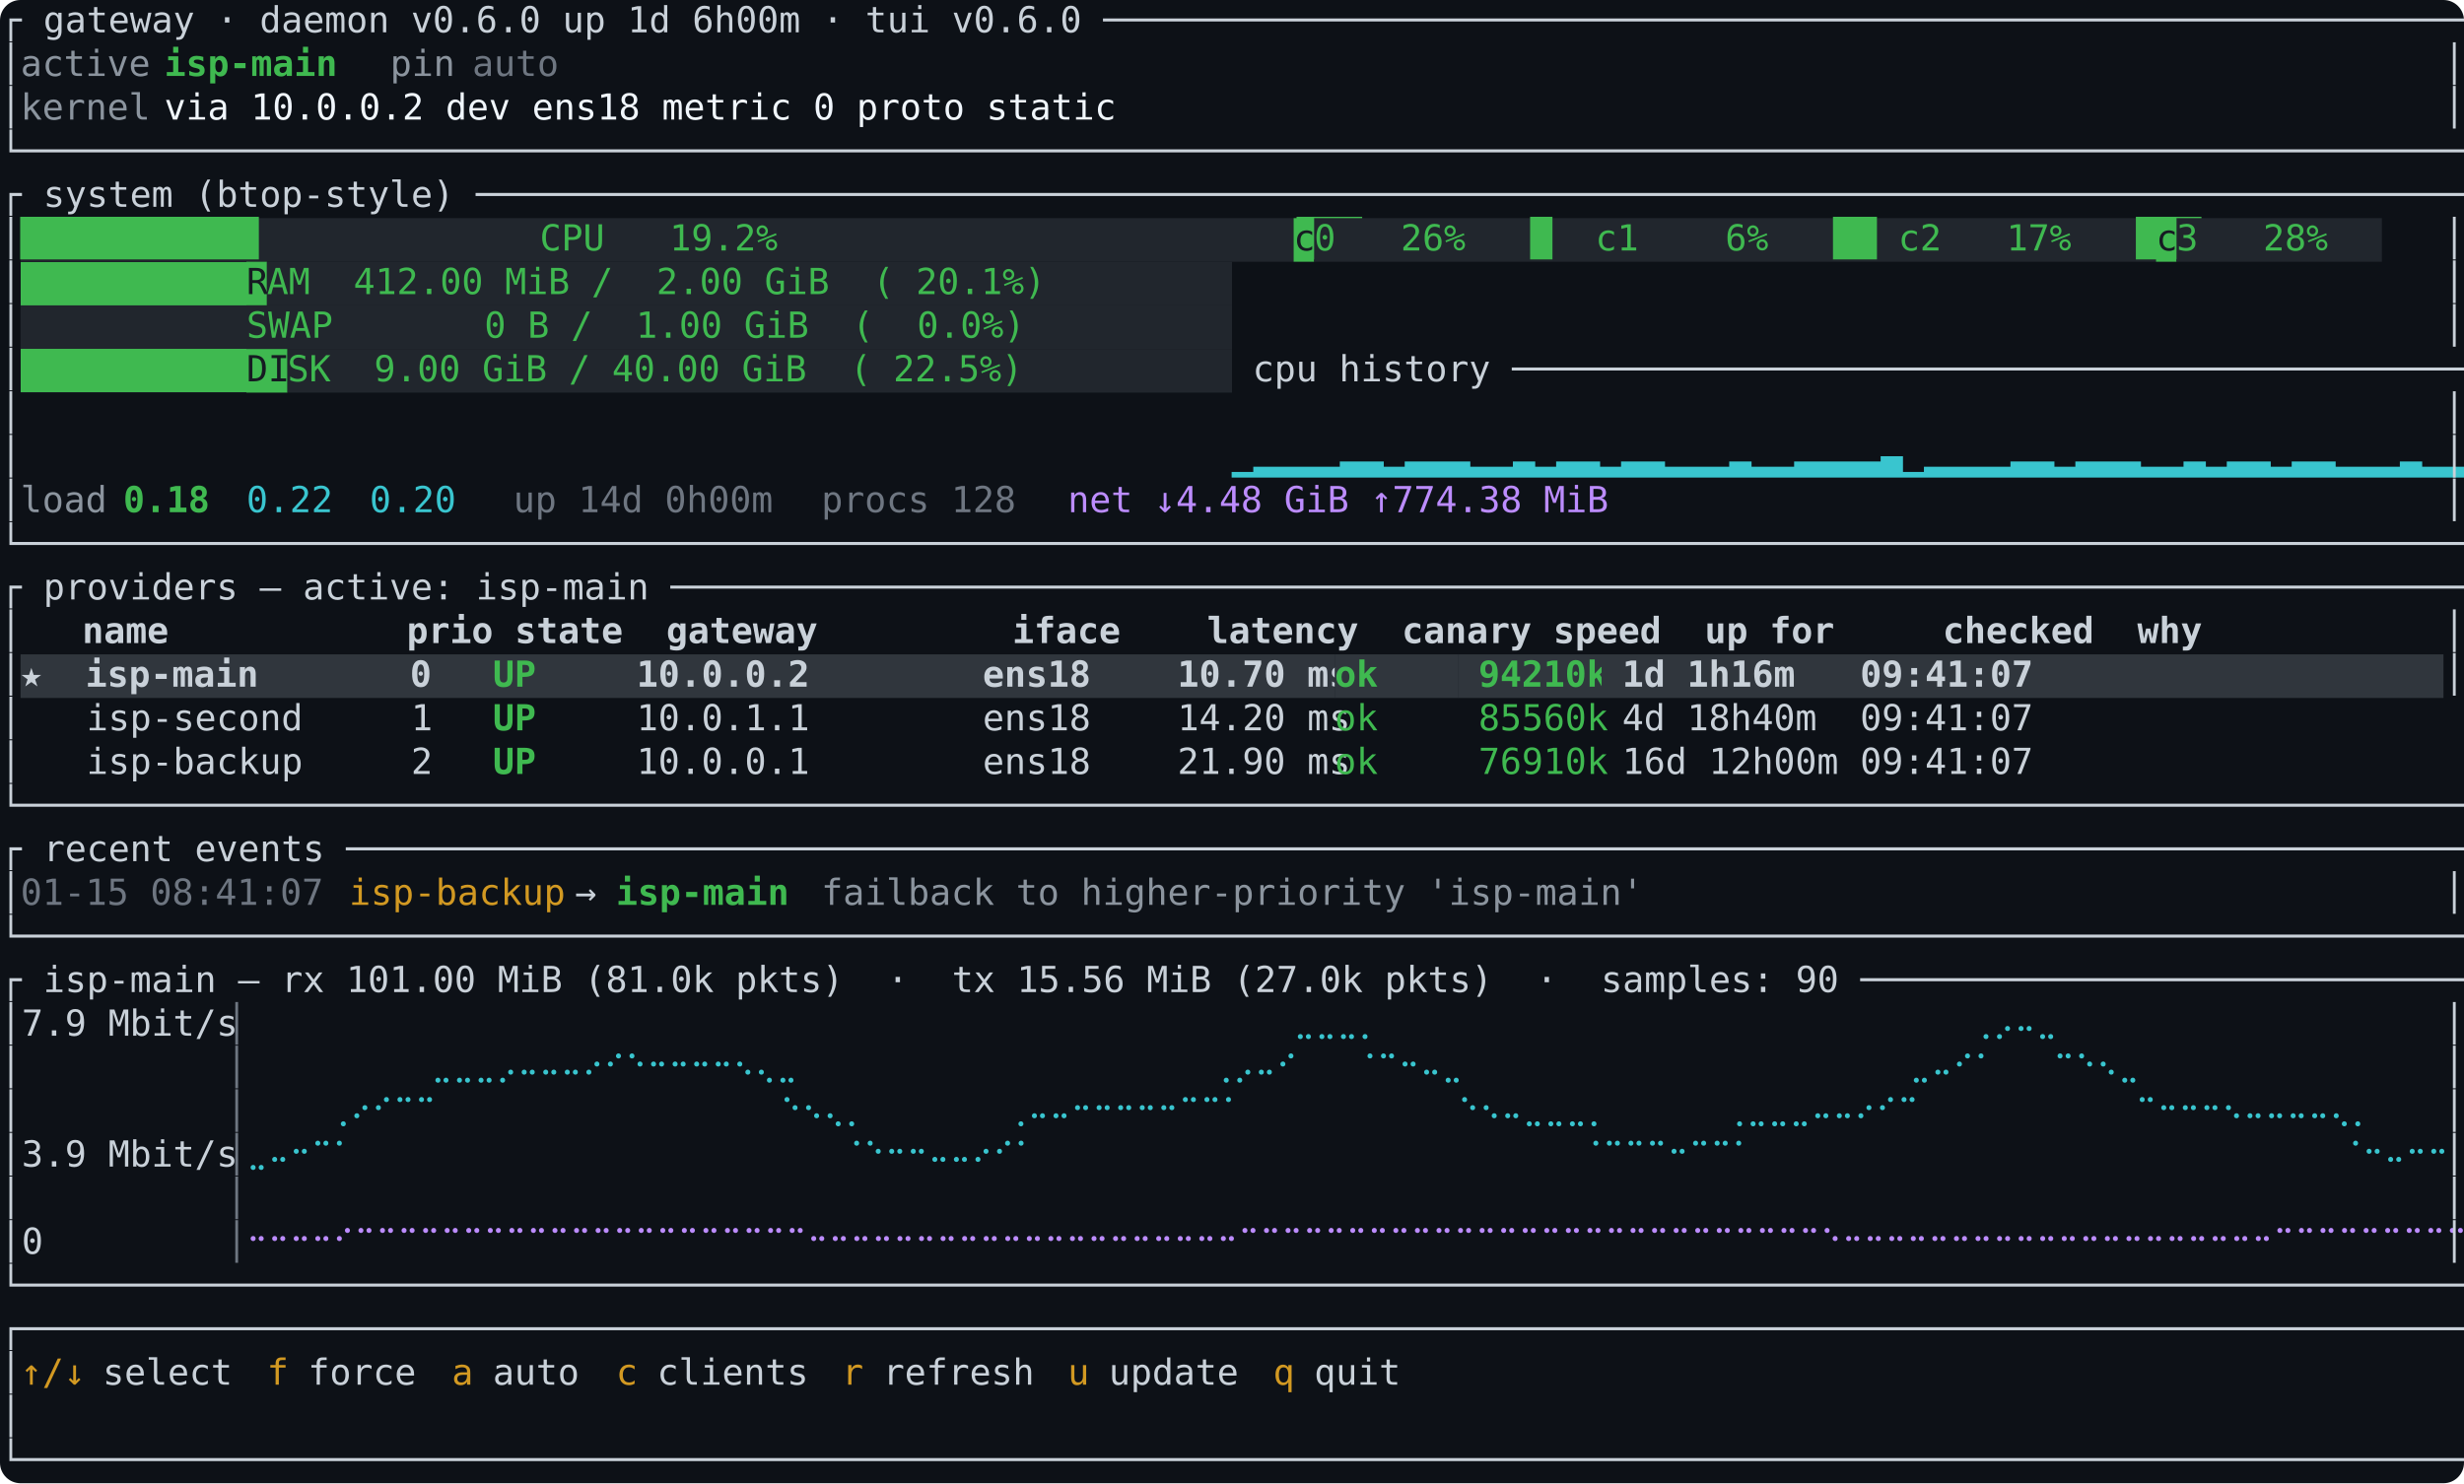
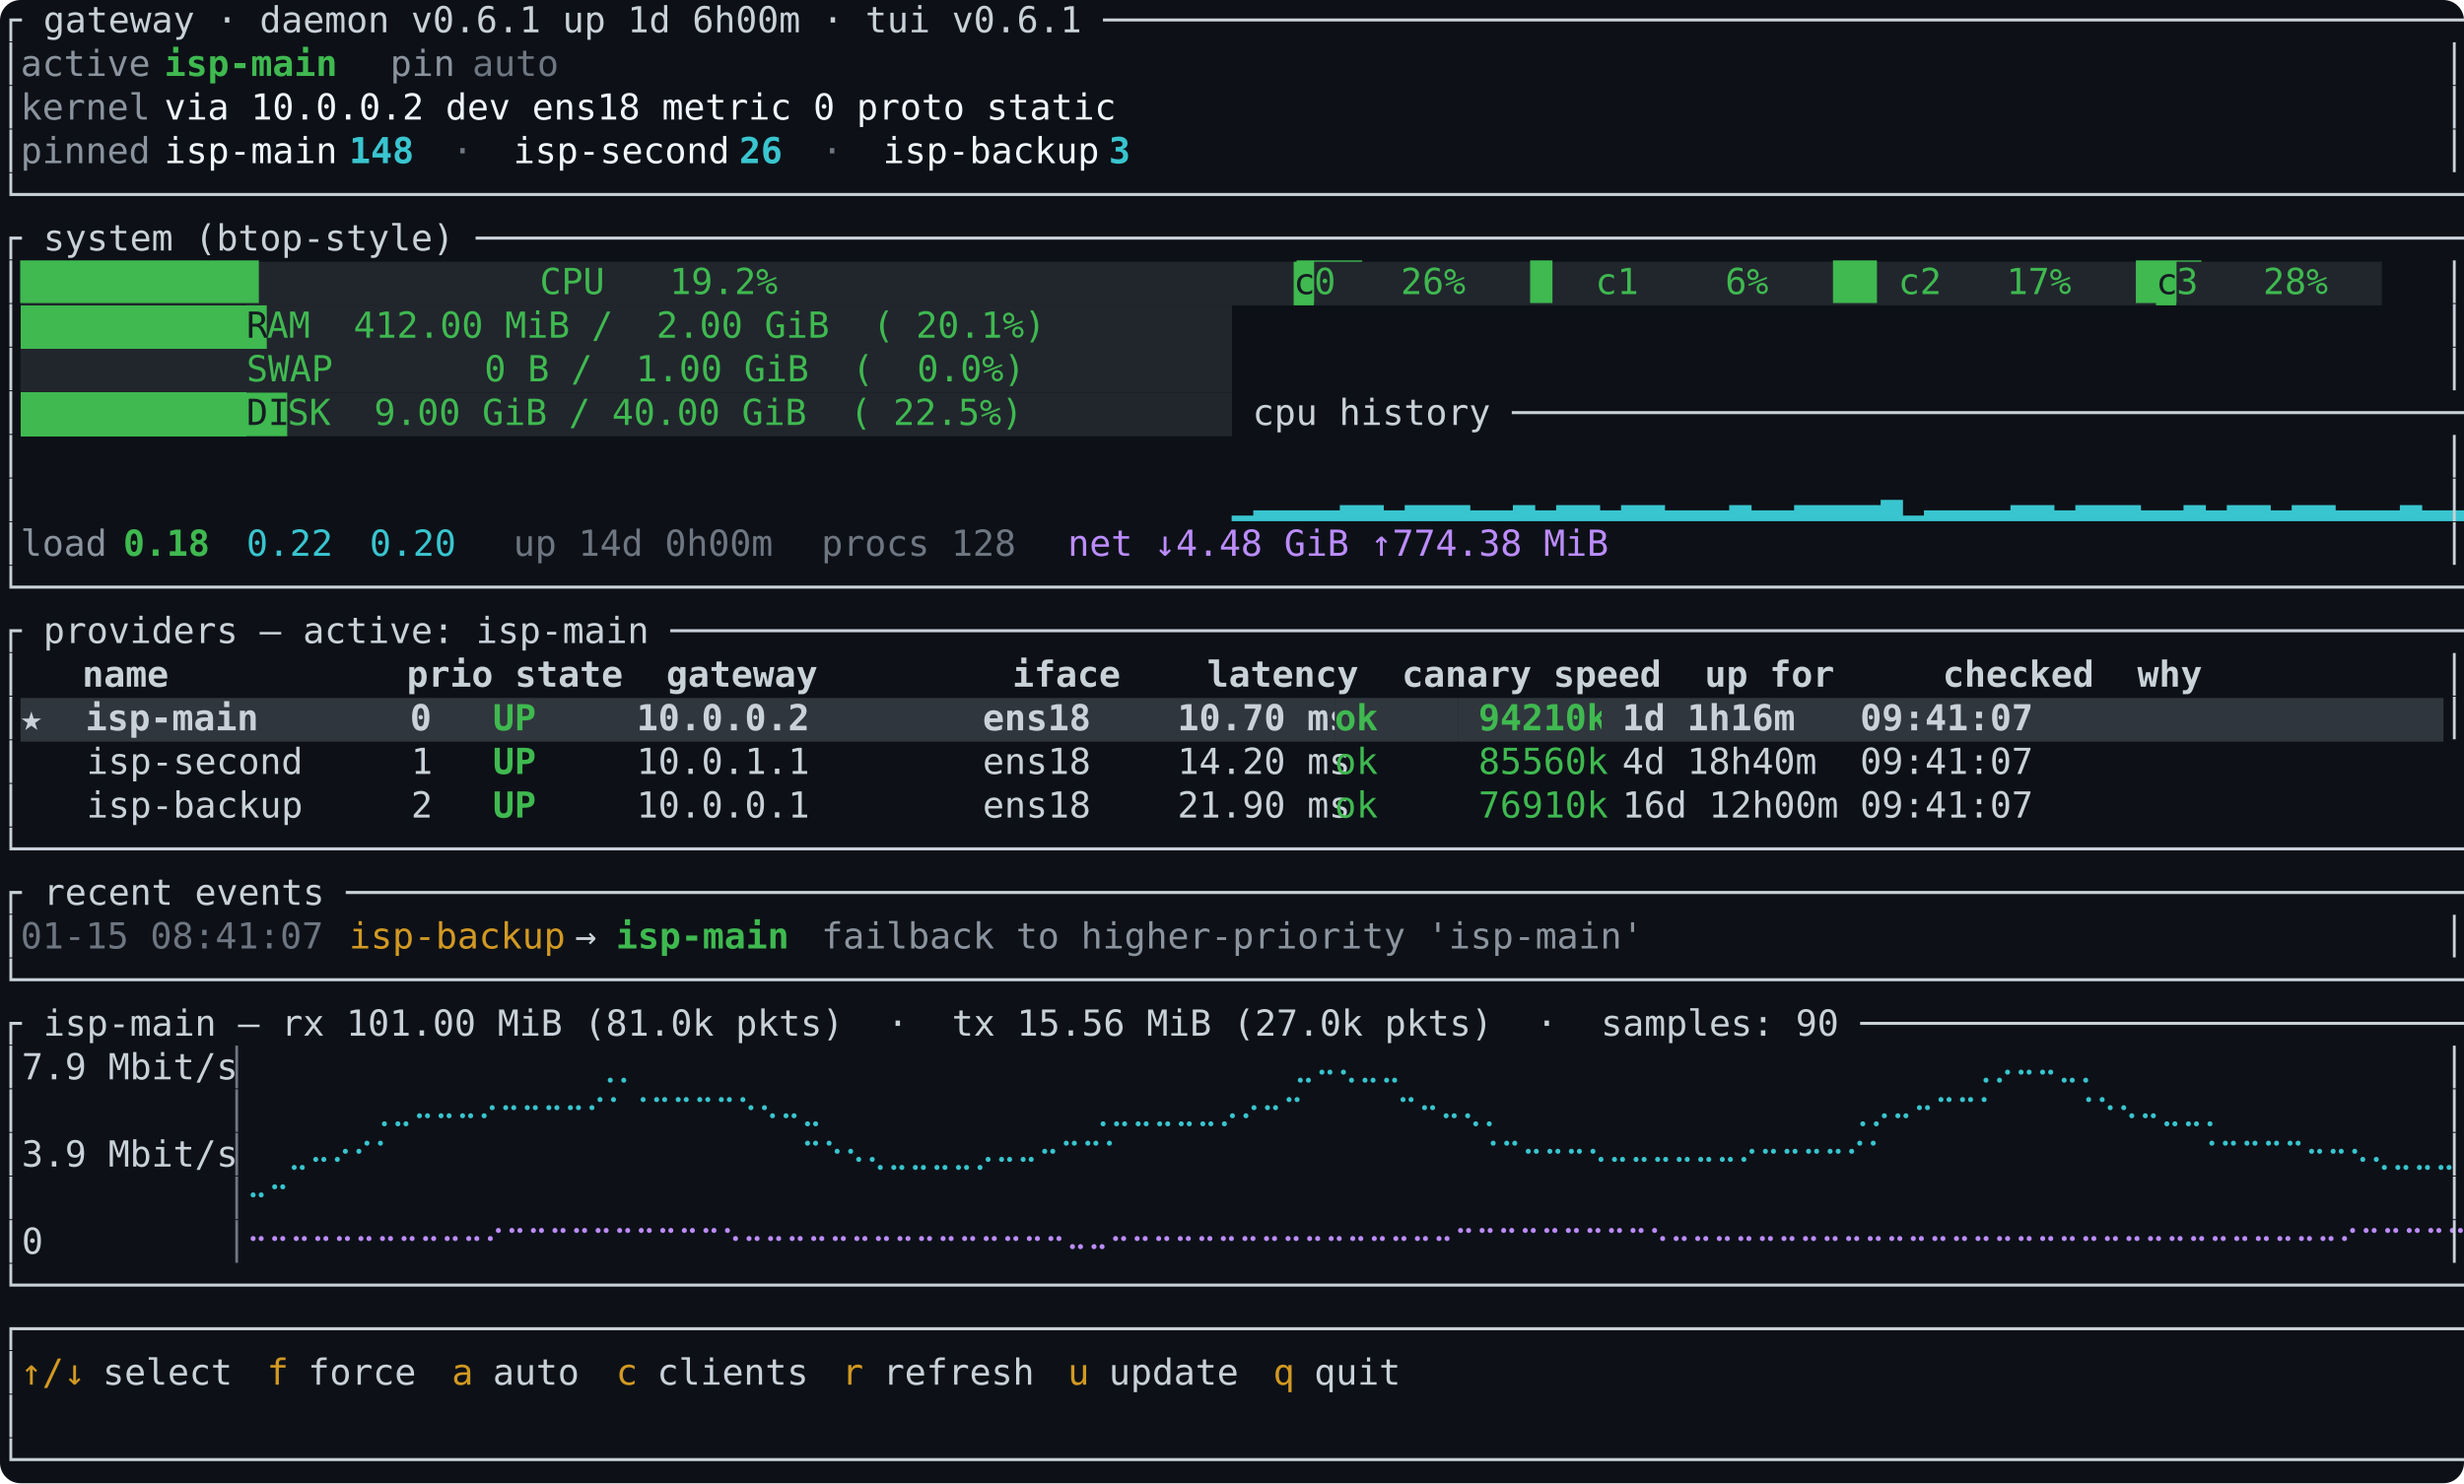
<svg xmlns="http://www.w3.org/2000/svg" viewBox="0 0 960 578" width="960" height="578" role="img" aria-labelledby="vlb-title" font-family="ui-monospace, SFMono-Regular, Menlo, Consolas, 'DejaVu Sans Mono', monospace" font-size="14">
  <rect width="100%" height="100%" rx="8" fill="#0d1117" />
  <g class="f0">
-     <text xml:space="preserve" x="0.0" y="12.6" textLength="960.0" lengthAdjust="spacingAndGlyphs" fill="#c9d1d9">┌ gateway · daemon v0.6.0 up 1d 6h00m · tui v0.6.0 ────────────────────────────────────────────────────────────────────┐</text>
+     <text xml:space="preserve" x="0.0" y="12.6" textLength="960.0" lengthAdjust="spacingAndGlyphs" fill="#c9d1d9">┌ gateway · daemon v0.6.1 up 1d 6h00m · tui v0.6.1 ────────────────────────────────────────────────────────────────────┐</text>
    <text xml:space="preserve" x="0.0" y="29.6" textLength="8.0" lengthAdjust="spacingAndGlyphs" fill="#c9d1d9">│</text>
    <text xml:space="preserve" x="8.0" y="29.6" textLength="48.0" lengthAdjust="spacingAndGlyphs" fill="#8b949e">active</text>
    <text xml:space="preserve" x="64.0" y="29.6" textLength="64.0" lengthAdjust="spacingAndGlyphs" fill="#3fb950" font-weight="bold">isp-main</text>
    <text xml:space="preserve" x="152.0" y="29.6" textLength="24.0" lengthAdjust="spacingAndGlyphs" fill="#8b949e">pin</text>
    <text xml:space="preserve" x="184.0" y="29.6" textLength="32.0" lengthAdjust="spacingAndGlyphs" fill="#6e7681">auto</text>
    <text xml:space="preserve" x="952.0" y="29.6" textLength="8.0" lengthAdjust="spacingAndGlyphs" fill="#c9d1d9">│</text>
    <text xml:space="preserve" x="0.0" y="46.6" textLength="8.0" lengthAdjust="spacingAndGlyphs" fill="#c9d1d9">│</text>
    <text xml:space="preserve" x="8.0" y="46.6" textLength="48.0" lengthAdjust="spacingAndGlyphs" fill="#8b949e">kernel</text>
    <text xml:space="preserve" x="64.0" y="46.6" textLength="352.0" lengthAdjust="spacingAndGlyphs" fill="#f0f6fc">via 10.0.0.2 dev ens18 metric 0 proto static</text>
    <text xml:space="preserve" x="952.0" y="46.6" textLength="8.0" lengthAdjust="spacingAndGlyphs" fill="#c9d1d9">│</text>
-     <text xml:space="preserve" x="0.0" y="63.6" textLength="960.0" lengthAdjust="spacingAndGlyphs" fill="#c9d1d9">└──────────────────────────────────────────────────────────────────────────────────────────────────────────────────────┘</text>
-     <text xml:space="preserve" x="0.0" y="80.6" textLength="960.0" lengthAdjust="spacingAndGlyphs" fill="#c9d1d9">┌ system (btop-style) ─────────────────────────────────────────────────────────────────────────────────────────────────┐</text>
-     <text xml:space="preserve" x="0.0" y="97.6" textLength="8.0" lengthAdjust="spacingAndGlyphs" fill="#c9d1d9">│</text>
-     <rect x="8.0" y="85.0" width="496.0" height="17.0" fill="#21262d" />
-     <text xml:space="preserve" x="8.0" y="97.6" textLength="496.0" lengthAdjust="spacingAndGlyphs" fill="#3fb950">███████████             CPU   19.2%                        ███</text>
-     <rect x="504.0" y="85.0" width="8.0" height="17.0" fill="#3fb950" />
-     <text xml:space="preserve" x="504.0" y="97.6" textLength="8.0" lengthAdjust="spacingAndGlyphs" fill="#161b22">c</text>
-     <rect x="512.0" y="85.0" width="328.0" height="17.0" fill="#21262d" />
-     <text xml:space="preserve" x="512.0" y="97.6" textLength="328.0" lengthAdjust="spacingAndGlyphs" fill="#3fb950">0   26%   █  c1    6%   ██ c2   17%   ███</text>
-     <rect x="840.0" y="85.0" width="8.0" height="17.0" fill="#3fb950" />
-     <text xml:space="preserve" x="840.0" y="97.6" textLength="8.0" lengthAdjust="spacingAndGlyphs" fill="#161b22">c</text>
-     <rect x="848.0" y="85.0" width="80.0" height="17.0" fill="#21262d" />
-     <text xml:space="preserve" x="848.0" y="97.6" textLength="56.0" lengthAdjust="spacingAndGlyphs" fill="#3fb950">3   28%</text>
-     <text xml:space="preserve" x="952.0" y="97.6" textLength="8.0" lengthAdjust="spacingAndGlyphs" fill="#c9d1d9">│</text>
+     <text xml:space="preserve" x="0.0" y="63.6" textLength="8.0" lengthAdjust="spacingAndGlyphs" fill="#c9d1d9">│</text>
+     <text xml:space="preserve" x="8.0" y="63.6" textLength="48.0" lengthAdjust="spacingAndGlyphs" fill="#8b949e">pinned</text>
+     <text xml:space="preserve" x="64.0" y="63.6" textLength="64.0" lengthAdjust="spacingAndGlyphs" fill="#f0f6fc">isp-main</text>
+     <text xml:space="preserve" x="136.0" y="63.6" textLength="24.0" lengthAdjust="spacingAndGlyphs" fill="#39c5cf" font-weight="bold">148</text>
+     <text xml:space="preserve" x="176.0" y="63.6" textLength="8.0" lengthAdjust="spacingAndGlyphs" fill="#6e7681">·</text>
+     <text xml:space="preserve" x="200.0" y="63.6" textLength="80.0" lengthAdjust="spacingAndGlyphs" fill="#f0f6fc">isp-second</text>
+     <text xml:space="preserve" x="288.0" y="63.6" textLength="16.0" lengthAdjust="spacingAndGlyphs" fill="#39c5cf" font-weight="bold">26</text>
+     <text xml:space="preserve" x="320.0" y="63.6" textLength="8.0" lengthAdjust="spacingAndGlyphs" fill="#6e7681">·</text>
+     <text xml:space="preserve" x="344.0" y="63.6" textLength="80.0" lengthAdjust="spacingAndGlyphs" fill="#f0f6fc">isp-backup</text>
+     <text xml:space="preserve" x="432.0" y="63.6" textLength="8.0" lengthAdjust="spacingAndGlyphs" fill="#39c5cf" font-weight="bold">3</text>
+     <text xml:space="preserve" x="952.0" y="63.6" textLength="8.0" lengthAdjust="spacingAndGlyphs" fill="#c9d1d9">│</text>
+     <text xml:space="preserve" x="0.0" y="80.6" textLength="960.0" lengthAdjust="spacingAndGlyphs" fill="#c9d1d9">└──────────────────────────────────────────────────────────────────────────────────────────────────────────────────────┘</text>
+     <text xml:space="preserve" x="0.0" y="97.6" textLength="960.0" lengthAdjust="spacingAndGlyphs" fill="#c9d1d9">┌ system (btop-style) ─────────────────────────────────────────────────────────────────────────────────────────────────┐</text>
    <text xml:space="preserve" x="0.0" y="114.6" textLength="8.0" lengthAdjust="spacingAndGlyphs" fill="#c9d1d9">│</text>
-     <rect x="8.0" y="102.0" width="88.0" height="17.0" fill="#21262d" />
-     <rect x="8.0" y="102.0" width="88.0" height="17.0" fill="#3fb950" shape-rendering="crispEdges" />
-     <rect x="96.0" y="102.0" width="8.0" height="17.0" fill="#3fb950" />
-     <text xml:space="preserve" x="96.0" y="114.6" textLength="8.0" lengthAdjust="spacingAndGlyphs" fill="#161b22">R</text>
-     <rect x="104.0" y="102.0" width="376.0" height="17.0" fill="#21262d" />
-     <text xml:space="preserve" x="104.0" y="114.6" textLength="288.0" lengthAdjust="spacingAndGlyphs" fill="#3fb950">AM  412.00 MiB /  2.00 GiB  ( 20.1%)</text>
+     <rect x="8.0" y="102.0" width="496.0" height="17.0" fill="#21262d" />
+     <text xml:space="preserve" x="8.0" y="114.6" textLength="496.0" lengthAdjust="spacingAndGlyphs" fill="#3fb950">███████████             CPU   19.2%                        ███</text>
+     <rect x="504.0" y="102.0" width="8.0" height="17.0" fill="#3fb950" />
+     <text xml:space="preserve" x="504.0" y="114.6" textLength="8.0" lengthAdjust="spacingAndGlyphs" fill="#161b22">c</text>
+     <rect x="512.0" y="102.0" width="328.0" height="17.0" fill="#21262d" />
+     <text xml:space="preserve" x="512.0" y="114.6" textLength="328.0" lengthAdjust="spacingAndGlyphs" fill="#3fb950">0   26%   █  c1    6%   ██ c2   17%   ███</text>
+     <rect x="840.0" y="102.0" width="8.0" height="17.0" fill="#3fb950" />
+     <text xml:space="preserve" x="840.0" y="114.6" textLength="8.0" lengthAdjust="spacingAndGlyphs" fill="#161b22">c</text>
+     <rect x="848.0" y="102.0" width="80.0" height="17.0" fill="#21262d" />
+     <text xml:space="preserve" x="848.0" y="114.6" textLength="56.0" lengthAdjust="spacingAndGlyphs" fill="#3fb950">3   28%</text>
    <text xml:space="preserve" x="952.0" y="114.6" textLength="8.0" lengthAdjust="spacingAndGlyphs" fill="#c9d1d9">│</text>
    <text xml:space="preserve" x="0.0" y="131.6" textLength="8.0" lengthAdjust="spacingAndGlyphs" fill="#c9d1d9">│</text>
-     <rect x="8.0" y="119.0" width="472.0" height="17.0" fill="#21262d" />
-     <text xml:space="preserve" x="96.0" y="131.6" textLength="288.0" lengthAdjust="spacingAndGlyphs" fill="#3fb950">SWAP       0 B /  1.00 GiB  (  0.0%)</text>
+     <rect x="8.0" y="119.0" width="88.0" height="17.0" fill="#21262d" />
+     <rect x="8.0" y="119.0" width="88.0" height="17.0" fill="#3fb950" shape-rendering="crispEdges" />
+     <rect x="96.0" y="119.0" width="8.0" height="17.0" fill="#3fb950" />
+     <text xml:space="preserve" x="96.0" y="131.6" textLength="8.0" lengthAdjust="spacingAndGlyphs" fill="#161b22">R</text>
+     <rect x="104.0" y="119.0" width="376.0" height="17.0" fill="#21262d" />
+     <text xml:space="preserve" x="104.0" y="131.6" textLength="288.0" lengthAdjust="spacingAndGlyphs" fill="#3fb950">AM  412.00 MiB /  2.00 GiB  ( 20.1%)</text>
    <text xml:space="preserve" x="952.0" y="131.6" textLength="8.0" lengthAdjust="spacingAndGlyphs" fill="#c9d1d9">│</text>
    <text xml:space="preserve" x="0.0" y="148.6" textLength="8.0" lengthAdjust="spacingAndGlyphs" fill="#c9d1d9">│</text>
-     <rect x="8.0" y="136.0" width="88.0" height="17.0" fill="#21262d" />
-     <rect x="8.0" y="136.0" width="88.0" height="17.0" fill="#3fb950" shape-rendering="crispEdges" />
-     <rect x="96.0" y="136.0" width="16.0" height="17.0" fill="#3fb950" />
-     <text xml:space="preserve" x="96.0" y="148.6" textLength="16.0" lengthAdjust="spacingAndGlyphs" fill="#161b22">DI</text>
-     <rect x="112.0" y="136.0" width="368.0" height="17.0" fill="#21262d" />
-     <text xml:space="preserve" x="112.0" y="148.6" textLength="272.0" lengthAdjust="spacingAndGlyphs" fill="#3fb950">SK  9.00 GiB / 40.00 GiB  ( 22.5%)</text>
-     <text xml:space="preserve" x="488.0" y="148.6" textLength="472.0" lengthAdjust="spacingAndGlyphs" fill="#c9d1d9">cpu history ──────────────────────────────────────────────│</text>
+     <rect x="8.0" y="136.0" width="472.0" height="17.0" fill="#21262d" />
+     <text xml:space="preserve" x="96.0" y="148.6" textLength="288.0" lengthAdjust="spacingAndGlyphs" fill="#3fb950">SWAP       0 B /  1.00 GiB  (  0.0%)</text>
+     <text xml:space="preserve" x="952.0" y="148.6" textLength="8.0" lengthAdjust="spacingAndGlyphs" fill="#c9d1d9">│</text>
    <text xml:space="preserve" x="0.0" y="165.6" textLength="8.0" lengthAdjust="spacingAndGlyphs" fill="#c9d1d9">│</text>
-     <text xml:space="preserve" x="952.0" y="165.6" textLength="8.0" lengthAdjust="spacingAndGlyphs" fill="#c9d1d9">│</text>
+     <rect x="8.0" y="153.0" width="88.0" height="17.0" fill="#21262d" />
+     <rect x="8.0" y="153.0" width="88.0" height="17.0" fill="#3fb950" shape-rendering="crispEdges" />
+     <rect x="96.0" y="153.0" width="16.0" height="17.0" fill="#3fb950" />
+     <text xml:space="preserve" x="96.0" y="165.6" textLength="16.0" lengthAdjust="spacingAndGlyphs" fill="#161b22">DI</text>
+     <rect x="112.0" y="153.0" width="368.0" height="17.0" fill="#21262d" />
+     <text xml:space="preserve" x="112.0" y="165.6" textLength="272.0" lengthAdjust="spacingAndGlyphs" fill="#3fb950">SK  9.00 GiB / 40.00 GiB  ( 22.5%)</text>
+     <text xml:space="preserve" x="488.0" y="165.6" textLength="472.0" lengthAdjust="spacingAndGlyphs" fill="#c9d1d9">cpu history ──────────────────────────────────────────────│</text>
    <text xml:space="preserve" x="0.0" y="182.6" textLength="8.0" lengthAdjust="spacingAndGlyphs" fill="#c9d1d9">│</text>
-     <text xml:space="preserve" x="480.0" y="182.6" textLength="472.0" lengthAdjust="spacingAndGlyphs" fill="#39c5cf">▁▂▂▂▂▃▃▂▃▃▃▂▂▃▂▃▃▂▃▃▂▂▂▃▂▂▃▃▃▃▄▁▂▂▂▂▃▃▂▃▃▃▂▂▃▂▃▃▂▃▃▂▂▂▃▂▂▃▃</text>
    <text xml:space="preserve" x="952.0" y="182.6" textLength="8.0" lengthAdjust="spacingAndGlyphs" fill="#c9d1d9">│</text>
    <text xml:space="preserve" x="0.0" y="199.6" textLength="8.0" lengthAdjust="spacingAndGlyphs" fill="#c9d1d9">│</text>
-     <text xml:space="preserve" x="8.0" y="199.6" textLength="32.0" lengthAdjust="spacingAndGlyphs" fill="#8b949e">load</text>
-     <text xml:space="preserve" x="48.0" y="199.6" textLength="32.0" lengthAdjust="spacingAndGlyphs" fill="#3fb950" font-weight="bold">0.18</text>
-     <text xml:space="preserve" x="96.0" y="199.6" textLength="32.0" lengthAdjust="spacingAndGlyphs" fill="#39c5cf">0.22</text>
-     <text xml:space="preserve" x="144.0" y="199.6" textLength="32.0" lengthAdjust="spacingAndGlyphs" fill="#39c5cf">0.20</text>
-     <text xml:space="preserve" x="200.0" y="199.6" textLength="96.0" lengthAdjust="spacingAndGlyphs" fill="#6e7681">up 14d 0h00m</text>
-     <text xml:space="preserve" x="320.0" y="199.6" textLength="72.0" lengthAdjust="spacingAndGlyphs" fill="#6e7681">procs 128</text>
-     <text xml:space="preserve" x="416.0" y="199.6" textLength="200.0" lengthAdjust="spacingAndGlyphs" fill="#bc8cff">net ↓4.48 GiB ↑774.38 MiB</text>
+     <text xml:space="preserve" x="480.0" y="199.6" textLength="472.0" lengthAdjust="spacingAndGlyphs" fill="#39c5cf">▁▂▂▂▂▃▃▂▃▃▃▂▂▃▂▃▃▂▃▃▂▂▂▃▂▂▃▃▃▃▄▁▂▂▂▂▃▃▂▃▃▃▂▂▃▂▃▃▂▃▃▂▂▂▃▂▂▃▃</text>
    <text xml:space="preserve" x="952.0" y="199.6" textLength="8.0" lengthAdjust="spacingAndGlyphs" fill="#c9d1d9">│</text>
-     <text xml:space="preserve" x="0.0" y="216.6" textLength="960.0" lengthAdjust="spacingAndGlyphs" fill="#c9d1d9">└──────────────────────────────────────────────────────────────────────────────────────────────────────────────────────┘</text>
-     <text xml:space="preserve" x="0.0" y="233.6" textLength="960.0" lengthAdjust="spacingAndGlyphs" fill="#c9d1d9">┌ providers — active: isp-main ────────────────────────────────────────────────────────────────────────────────────────┐</text>
-     <text xml:space="preserve" x="0.0" y="250.6" textLength="8.0" lengthAdjust="spacingAndGlyphs" fill="#c9d1d9">│</text>
-     <text xml:space="preserve" x="32.0" y="250.6" textLength="784.0" lengthAdjust="spacingAndGlyphs" fill="#c9d1d9" font-weight="bold">name           prio state  gateway         iface    latency  canary speed  up for     checked  why</text>
-     <text xml:space="preserve" x="952.0" y="250.6" textLength="8.0" lengthAdjust="spacingAndGlyphs" fill="#c9d1d9">│</text>
+     <text xml:space="preserve" x="0.0" y="216.6" textLength="8.0" lengthAdjust="spacingAndGlyphs" fill="#c9d1d9">│</text>
+     <text xml:space="preserve" x="8.0" y="216.6" textLength="32.0" lengthAdjust="spacingAndGlyphs" fill="#8b949e">load</text>
+     <text xml:space="preserve" x="48.0" y="216.6" textLength="32.0" lengthAdjust="spacingAndGlyphs" fill="#3fb950" font-weight="bold">0.18</text>
+     <text xml:space="preserve" x="96.0" y="216.6" textLength="32.0" lengthAdjust="spacingAndGlyphs" fill="#39c5cf">0.22</text>
+     <text xml:space="preserve" x="144.0" y="216.6" textLength="32.0" lengthAdjust="spacingAndGlyphs" fill="#39c5cf">0.20</text>
+     <text xml:space="preserve" x="200.0" y="216.6" textLength="96.0" lengthAdjust="spacingAndGlyphs" fill="#6e7681">up 14d 0h00m</text>
+     <text xml:space="preserve" x="320.0" y="216.6" textLength="72.0" lengthAdjust="spacingAndGlyphs" fill="#6e7681">procs 128</text>
+     <text xml:space="preserve" x="416.0" y="216.6" textLength="200.0" lengthAdjust="spacingAndGlyphs" fill="#bc8cff">net ↓4.48 GiB ↑774.38 MiB</text>
+     <text xml:space="preserve" x="952.0" y="216.6" textLength="8.0" lengthAdjust="spacingAndGlyphs" fill="#c9d1d9">│</text>
+     <text xml:space="preserve" x="0.0" y="233.6" textLength="960.0" lengthAdjust="spacingAndGlyphs" fill="#c9d1d9">└──────────────────────────────────────────────────────────────────────────────────────────────────────────────────────┘</text>
+     <text xml:space="preserve" x="0.0" y="250.6" textLength="960.0" lengthAdjust="spacingAndGlyphs" fill="#c9d1d9">┌ providers — active: isp-main ────────────────────────────────────────────────────────────────────────────────────────┐</text>
    <text xml:space="preserve" x="0.0" y="267.6" textLength="8.0" lengthAdjust="spacingAndGlyphs" fill="#c9d1d9">│</text>
-     <rect x="8.0" y="255.0" width="184.0" height="17.0" fill="#30363d" />
-     <text xml:space="preserve" x="8.0" y="267.6" textLength="152.0" lengthAdjust="spacingAndGlyphs" fill="#c9d1d9" font-weight="bold">★  isp-main       0</text>
-     <rect x="192.0" y="255.0" width="48.0" height="17.0" fill="#30363d" />
-     <text xml:space="preserve" x="192.0" y="267.6" textLength="16.0" lengthAdjust="spacingAndGlyphs" fill="#3fb950" font-weight="bold">UP</text>
-     <rect x="240.0" y="255.0" width="280.0" height="17.0" fill="#30363d" />
-     <text xml:space="preserve" x="248.0" y="267.6" textLength="264.0" lengthAdjust="spacingAndGlyphs" fill="#c9d1d9" font-weight="bold">10.0.0.2        ens18    10.70 ms</text>
-     <rect x="520.0" y="255.0" width="48.0" height="17.0" fill="#30363d" />
-     <text xml:space="preserve" x="520.0" y="267.6" textLength="16.0" lengthAdjust="spacingAndGlyphs" fill="#3fb950" font-weight="bold">ok</text>
-     <rect x="568.0" y="255.0" width="8.0" height="17.0" fill="#30363d" />
-     <rect x="576.0" y="255.0" width="48.0" height="17.0" fill="#30363d" />
-     <text xml:space="preserve" x="576.0" y="267.6" textLength="48.0" lengthAdjust="spacingAndGlyphs" fill="#3fb950" font-weight="bold">94210k</text>
-     <rect x="624.0" y="255.0" width="328.0" height="17.0" fill="#30363d" />
-     <text xml:space="preserve" x="632.0" y="267.6" textLength="152.0" lengthAdjust="spacingAndGlyphs" fill="#c9d1d9" font-weight="bold">1d 1h16m   09:41:07</text>
+     <text xml:space="preserve" x="32.0" y="267.6" textLength="784.0" lengthAdjust="spacingAndGlyphs" fill="#c9d1d9" font-weight="bold">name           prio state  gateway         iface    latency  canary speed  up for     checked  why</text>
    <text xml:space="preserve" x="952.0" y="267.6" textLength="8.0" lengthAdjust="spacingAndGlyphs" fill="#c9d1d9">│</text>
-     <text xml:space="preserve" x="0.0" y="284.6" textLength="160.0" lengthAdjust="spacingAndGlyphs" fill="#c9d1d9">│   isp-second     1</text>
+     <text xml:space="preserve" x="0.0" y="284.6" textLength="8.0" lengthAdjust="spacingAndGlyphs" fill="#c9d1d9">│</text>
+     <rect x="8.0" y="272.0" width="184.0" height="17.0" fill="#30363d" />
+     <text xml:space="preserve" x="8.0" y="284.6" textLength="152.0" lengthAdjust="spacingAndGlyphs" fill="#c9d1d9" font-weight="bold">★  isp-main       0</text>
+     <rect x="192.0" y="272.0" width="48.0" height="17.0" fill="#30363d" />
    <text xml:space="preserve" x="192.0" y="284.6" textLength="16.0" lengthAdjust="spacingAndGlyphs" fill="#3fb950" font-weight="bold">UP</text>
-     <text xml:space="preserve" x="248.0" y="284.6" textLength="264.0" lengthAdjust="spacingAndGlyphs" fill="#c9d1d9">10.0.1.1        ens18    14.20 ms</text>
-     <text xml:space="preserve" x="520.0" y="284.6" textLength="16.0" lengthAdjust="spacingAndGlyphs" fill="#3fb950">ok</text>
-     <text xml:space="preserve" x="576.0" y="284.6" textLength="48.0" lengthAdjust="spacingAndGlyphs" fill="#3fb950">85560k</text>
-     <text xml:space="preserve" x="632.0" y="284.6" textLength="328.0" lengthAdjust="spacingAndGlyphs" fill="#c9d1d9">4d 18h40m  09:41:07                     │</text>
-     <text xml:space="preserve" x="0.0" y="301.6" textLength="160.0" lengthAdjust="spacingAndGlyphs" fill="#c9d1d9">│   isp-backup     2</text>
+     <rect x="240.0" y="272.0" width="280.0" height="17.0" fill="#30363d" />
+     <text xml:space="preserve" x="248.0" y="284.6" textLength="264.0" lengthAdjust="spacingAndGlyphs" fill="#c9d1d9" font-weight="bold">10.0.0.2        ens18    10.70 ms</text>
+     <rect x="520.0" y="272.0" width="48.0" height="17.0" fill="#30363d" />
+     <text xml:space="preserve" x="520.0" y="284.6" textLength="16.0" lengthAdjust="spacingAndGlyphs" fill="#3fb950" font-weight="bold">ok</text>
+     <rect x="568.0" y="272.0" width="8.0" height="17.0" fill="#30363d" />
+     <rect x="576.0" y="272.0" width="48.0" height="17.0" fill="#30363d" />
+     <text xml:space="preserve" x="576.0" y="284.6" textLength="48.0" lengthAdjust="spacingAndGlyphs" fill="#3fb950" font-weight="bold">94210k</text>
+     <rect x="624.0" y="272.0" width="328.0" height="17.0" fill="#30363d" />
+     <text xml:space="preserve" x="632.0" y="284.6" textLength="152.0" lengthAdjust="spacingAndGlyphs" fill="#c9d1d9" font-weight="bold">1d 1h16m   09:41:07</text>
+     <text xml:space="preserve" x="952.0" y="284.6" textLength="8.0" lengthAdjust="spacingAndGlyphs" fill="#c9d1d9">│</text>
+     <text xml:space="preserve" x="0.0" y="301.6" textLength="160.0" lengthAdjust="spacingAndGlyphs" fill="#c9d1d9">│   isp-second     1</text>
    <text xml:space="preserve" x="192.0" y="301.6" textLength="16.0" lengthAdjust="spacingAndGlyphs" fill="#3fb950" font-weight="bold">UP</text>
-     <text xml:space="preserve" x="248.0" y="301.6" textLength="264.0" lengthAdjust="spacingAndGlyphs" fill="#c9d1d9">10.0.0.1        ens18    21.90 ms</text>
+     <text xml:space="preserve" x="248.0" y="301.6" textLength="264.0" lengthAdjust="spacingAndGlyphs" fill="#c9d1d9">10.0.1.1        ens18    14.20 ms</text>
    <text xml:space="preserve" x="520.0" y="301.6" textLength="16.0" lengthAdjust="spacingAndGlyphs" fill="#3fb950">ok</text>
-     <text xml:space="preserve" x="576.0" y="301.6" textLength="48.0" lengthAdjust="spacingAndGlyphs" fill="#3fb950">76910k</text>
-     <text xml:space="preserve" x="632.0" y="301.6" textLength="328.0" lengthAdjust="spacingAndGlyphs" fill="#c9d1d9">16d 12h00m 09:41:07                     │</text>
-     <text xml:space="preserve" x="0.0" y="318.6" textLength="960.0" lengthAdjust="spacingAndGlyphs" fill="#c9d1d9">└──────────────────────────────────────────────────────────────────────────────────────────────────────────────────────┘</text>
-     <text xml:space="preserve" x="0.0" y="335.6" textLength="960.0" lengthAdjust="spacingAndGlyphs" fill="#c9d1d9">┌ recent events ───────────────────────────────────────────────────────────────────────────────────────────────────────┐</text>
-     <text xml:space="preserve" x="0.0" y="352.6" textLength="8.0" lengthAdjust="spacingAndGlyphs" fill="#c9d1d9">│</text>
-     <text xml:space="preserve" x="8.0" y="352.6" textLength="112.0" lengthAdjust="spacingAndGlyphs" fill="#6e7681">01-15 08:41:07</text>
-     <text xml:space="preserve" x="136.0" y="352.6" textLength="80.0" lengthAdjust="spacingAndGlyphs" fill="#d29922">isp-backup</text>
-     <text xml:space="preserve" x="224.0" y="352.6" textLength="8.0" lengthAdjust="spacingAndGlyphs" fill="#c9d1d9">→</text>
-     <text xml:space="preserve" x="240.0" y="352.6" textLength="64.0" lengthAdjust="spacingAndGlyphs" fill="#3fb950" font-weight="bold">isp-main</text>
-     <text xml:space="preserve" x="320.0" y="352.6" textLength="304.0" lengthAdjust="spacingAndGlyphs" fill="#8b949e">failback to higher-priority 'isp-main'</text>
-     <text xml:space="preserve" x="952.0" y="352.6" textLength="8.0" lengthAdjust="spacingAndGlyphs" fill="#c9d1d9">│</text>
-     <text xml:space="preserve" x="0.0" y="369.6" textLength="960.0" lengthAdjust="spacingAndGlyphs" fill="#c9d1d9">└──────────────────────────────────────────────────────────────────────────────────────────────────────────────────────┘</text>
-     <text xml:space="preserve" x="0.0" y="386.6" textLength="960.0" lengthAdjust="spacingAndGlyphs" fill="#c9d1d9">┌ isp-main — rx 101.00 MiB (81.0k pkts)  ·  tx 15.56 MiB (27.0k pkts)  ·  samples: 90 ─────────────────────────────────┐</text>
-     <text xml:space="preserve" x="0.0" y="403.6" textLength="88.0" lengthAdjust="spacingAndGlyphs" fill="#c9d1d9">│7.9 Mbit/s</text>
-     <text xml:space="preserve" x="88.0" y="403.6" textLength="8.0" lengthAdjust="spacingAndGlyphs" fill="#6e7681">│</text>
-     <text xml:space="preserve" x="504.0" y="403.6" textLength="32.0" lengthAdjust="spacingAndGlyphs" fill="#39c5cf">⣀⣀⣀⡀</text>
-     <text xml:space="preserve" x="768.0" y="403.6" textLength="32.0" lengthAdjust="spacingAndGlyphs" fill="#39c5cf">⢀⡠⠤⣀</text>
-     <text xml:space="preserve" x="952.0" y="403.6" textLength="8.0" lengthAdjust="spacingAndGlyphs" fill="#c9d1d9">│</text>
-     <text xml:space="preserve" x="0.0" y="420.6" textLength="8.0" lengthAdjust="spacingAndGlyphs" fill="#c9d1d9">│</text>
+     <text xml:space="preserve" x="576.0" y="301.6" textLength="48.0" lengthAdjust="spacingAndGlyphs" fill="#3fb950">85560k</text>
+     <text xml:space="preserve" x="632.0" y="301.6" textLength="328.0" lengthAdjust="spacingAndGlyphs" fill="#c9d1d9">4d 18h40m  09:41:07                     │</text>
+     <text xml:space="preserve" x="0.0" y="318.6" textLength="160.0" lengthAdjust="spacingAndGlyphs" fill="#c9d1d9">│   isp-backup     2</text>
+     <text xml:space="preserve" x="192.0" y="318.6" textLength="16.0" lengthAdjust="spacingAndGlyphs" fill="#3fb950" font-weight="bold">UP</text>
+     <text xml:space="preserve" x="248.0" y="318.6" textLength="264.0" lengthAdjust="spacingAndGlyphs" fill="#c9d1d9">10.0.0.1        ens18    21.90 ms</text>
+     <text xml:space="preserve" x="520.0" y="318.6" textLength="16.0" lengthAdjust="spacingAndGlyphs" fill="#3fb950">ok</text>
+     <text xml:space="preserve" x="576.0" y="318.6" textLength="48.0" lengthAdjust="spacingAndGlyphs" fill="#3fb950">76910k</text>
+     <text xml:space="preserve" x="632.0" y="318.6" textLength="328.0" lengthAdjust="spacingAndGlyphs" fill="#c9d1d9">16d 12h00m 09:41:07                     │</text>
+     <text xml:space="preserve" x="0.0" y="335.6" textLength="960.0" lengthAdjust="spacingAndGlyphs" fill="#c9d1d9">└──────────────────────────────────────────────────────────────────────────────────────────────────────────────────────┘</text>
+     <text xml:space="preserve" x="0.0" y="352.6" textLength="960.0" lengthAdjust="spacingAndGlyphs" fill="#c9d1d9">┌ recent events ───────────────────────────────────────────────────────────────────────────────────────────────────────┐</text>
+     <text xml:space="preserve" x="0.0" y="369.6" textLength="8.0" lengthAdjust="spacingAndGlyphs" fill="#c9d1d9">│</text>
+     <text xml:space="preserve" x="8.0" y="369.6" textLength="112.0" lengthAdjust="spacingAndGlyphs" fill="#6e7681">01-15 08:41:07</text>
+     <text xml:space="preserve" x="136.0" y="369.6" textLength="80.0" lengthAdjust="spacingAndGlyphs" fill="#d29922">isp-backup</text>
+     <text xml:space="preserve" x="224.0" y="369.6" textLength="8.0" lengthAdjust="spacingAndGlyphs" fill="#c9d1d9">→</text>
+     <text xml:space="preserve" x="240.0" y="369.6" textLength="64.0" lengthAdjust="spacingAndGlyphs" fill="#3fb950" font-weight="bold">isp-main</text>
+     <text xml:space="preserve" x="320.0" y="369.6" textLength="304.0" lengthAdjust="spacingAndGlyphs" fill="#8b949e">failback to higher-priority 'isp-main'</text>
+     <text xml:space="preserve" x="952.0" y="369.6" textLength="8.0" lengthAdjust="spacingAndGlyphs" fill="#c9d1d9">│</text>
+     <text xml:space="preserve" x="0.0" y="386.6" textLength="960.0" lengthAdjust="spacingAndGlyphs" fill="#c9d1d9">└──────────────────────────────────────────────────────────────────────────────────────────────────────────────────────┘</text>
+     <text xml:space="preserve" x="0.0" y="403.6" textLength="960.0" lengthAdjust="spacingAndGlyphs" fill="#c9d1d9">┌ isp-main — rx 101.00 MiB (81.0k pkts)  ·  tx 15.56 MiB (27.0k pkts)  ·  samples: 90 ─────────────────────────────────┐</text>
+     <text xml:space="preserve" x="0.0" y="420.6" textLength="88.0" lengthAdjust="spacingAndGlyphs" fill="#c9d1d9">│7.9 Mbit/s</text>
    <text xml:space="preserve" x="88.0" y="420.6" textLength="8.0" lengthAdjust="spacingAndGlyphs" fill="#6e7681">│</text>
-     <text xml:space="preserve" x="168.0" y="420.6" textLength="136.0" lengthAdjust="spacingAndGlyphs" fill="#39c5cf">⣀⣀⣀⡠⠤⠤⠤⠔⠊⠑⠒⠒⠒⠒⠢⢄⣀</text>
-     <text xml:space="preserve" x="472.0" y="420.6" textLength="32.0" lengthAdjust="spacingAndGlyphs" fill="#39c5cf">⢀⡠⠤⠊</text>
-     <text xml:space="preserve" x="528.0" y="420.6" textLength="40.0" lengthAdjust="spacingAndGlyphs" fill="#39c5cf">⠈⠉⠒⠤⣀</text>
-     <text xml:space="preserve" x="744.0" y="420.6" textLength="32.0" lengthAdjust="spacingAndGlyphs" fill="#39c5cf">⣀⠤⠊⠁</text>
-     <text xml:space="preserve" x="800.0" y="420.6" textLength="32.0" lengthAdjust="spacingAndGlyphs" fill="#39c5cf">⠉⠑⠢⣀</text>
+     <text xml:space="preserve" x="232.0" y="420.6" textLength="16.0" lengthAdjust="spacingAndGlyphs" fill="#39c5cf">⢀⡀</text>
+     <text xml:space="preserve" x="504.0" y="420.6" textLength="40.0" lengthAdjust="spacingAndGlyphs" fill="#39c5cf">⣀⠤⢄⣀⣀</text>
+     <text xml:space="preserve" x="768.0" y="420.6" textLength="48.0" lengthAdjust="spacingAndGlyphs" fill="#39c5cf">⢀⡠⠤⠤⣀⡀</text>
    <text xml:space="preserve" x="952.0" y="420.6" textLength="8.0" lengthAdjust="spacingAndGlyphs" fill="#c9d1d9">│</text>
    <text xml:space="preserve" x="0.0" y="437.6" textLength="8.0" lengthAdjust="spacingAndGlyphs" fill="#c9d1d9">│</text>
    <text xml:space="preserve" x="88.0" y="437.6" textLength="8.0" lengthAdjust="spacingAndGlyphs" fill="#6e7681">│</text>
-     <text xml:space="preserve" x="128.0" y="437.6" textLength="40.0" lengthAdjust="spacingAndGlyphs" fill="#39c5cf">⢀⠔⠊⠉⠉</text>
-     <text xml:space="preserve" x="304.0" y="437.6" textLength="32.0" lengthAdjust="spacingAndGlyphs" fill="#39c5cf">⠑⠢⢄⡀</text>
-     <text xml:space="preserve" x="392.0" y="437.6" textLength="88.0" lengthAdjust="spacingAndGlyphs" fill="#39c5cf">⢀⠤⠤⠒⠒⠒⠒⠒⠉⠉⠁</text>
-     <text xml:space="preserve" x="568.0" y="437.6" textLength="56.0" lengthAdjust="spacingAndGlyphs" fill="#39c5cf">⠑⠢⠤⣀⣀⣀⡀</text>
-     <text xml:space="preserve" x="672.0" y="437.6" textLength="72.0" lengthAdjust="spacingAndGlyphs" fill="#39c5cf">⢀⣀⣀⣀⠤⠤⠔⠊⠉</text>
-     <text xml:space="preserve" x="832.0" y="437.6" textLength="88.0" lengthAdjust="spacingAndGlyphs" fill="#39c5cf">⠉⠒⠒⠒⠢⠤⠤⠤⠤⢄⡀</text>
+     <text xml:space="preserve" x="144.0" y="437.6" textLength="168.0" lengthAdjust="spacingAndGlyphs" fill="#39c5cf">⢀⣀⠤⠤⠤⠔⠒⠒⠒⠒⠊⠁⠈⠉⠉⠉⠉⠑⠢⠤⣀</text>
+     <text xml:space="preserve" x="424.0" y="437.6" textLength="80.0" lengthAdjust="spacingAndGlyphs" fill="#39c5cf">⢀⣀⣀⣀⣀⣀⡠⠔⠒⠉</text>
+     <text xml:space="preserve" x="544.0" y="437.6" textLength="40.0" lengthAdjust="spacingAndGlyphs" fill="#39c5cf">⠉⠒⠤⢄⡀</text>
+     <text xml:space="preserve" x="720.0" y="437.6" textLength="56.0" lengthAdjust="spacingAndGlyphs" fill="#39c5cf">⢀⡠⠤⠒⠉⠉⠁</text>
+     <text xml:space="preserve" x="808.0" y="437.6" textLength="56.0" lengthAdjust="spacingAndGlyphs" fill="#39c5cf">⠈⠑⠢⠤⣀⣀⡀</text>
    <text xml:space="preserve" x="952.0" y="437.6" textLength="8.0" lengthAdjust="spacingAndGlyphs" fill="#c9d1d9">│</text>
    <text xml:space="preserve" x="0.0" y="454.6" textLength="88.0" lengthAdjust="spacingAndGlyphs" fill="#c9d1d9">│3.9 Mbit/s</text>
    <text xml:space="preserve" x="88.0" y="454.6" textLength="8.0" lengthAdjust="spacingAndGlyphs" fill="#6e7681">│</text>
-     <text xml:space="preserve" x="96.0" y="454.6" textLength="40.0" lengthAdjust="spacingAndGlyphs" fill="#39c5cf">⣀⠤⠒⠉⠁</text>
-     <text xml:space="preserve" x="328.0" y="454.6" textLength="72.0" lengthAdjust="spacingAndGlyphs" fill="#39c5cf">⠈⠑⠒⠒⠤⠤⠔⠊⠁</text>
-     <text xml:space="preserve" x="616.0" y="454.6" textLength="64.0" lengthAdjust="spacingAndGlyphs" fill="#39c5cf">⠈⠉⠉⠉⠒⠉⠉⠁</text>
-     <text xml:space="preserve" x="912.0" y="454.6" textLength="40.0" lengthAdjust="spacingAndGlyphs" fill="#39c5cf">⠈⠒⠤⠒⠒</text>
+     <text xml:space="preserve" x="112.0" y="454.6" textLength="40.0" lengthAdjust="spacingAndGlyphs" fill="#39c5cf">⣀⠤⠔⠊⠁</text>
+     <text xml:space="preserve" x="312.0" y="454.6" textLength="120.0" lengthAdjust="spacingAndGlyphs" fill="#39c5cf">⠉⠑⠢⢄⣀⣀⣀⣀⡠⠤⠤⠒⠉⠉⠁</text>
+     <text xml:space="preserve" x="576.0" y="454.6" textLength="152.0" lengthAdjust="spacingAndGlyphs" fill="#39c5cf">⠈⠉⠒⠒⠒⠢⠤⠤⠤⠤⠤⠤⠔⠒⠒⠒⠒⠊⠁</text>
+     <text xml:space="preserve" x="856.0" y="454.6" textLength="96.0" lengthAdjust="spacingAndGlyphs" fill="#39c5cf">⠈⠉⠉⠉⠉⠒⠒⠢⢄⣀⣀⣀</text>
    <text xml:space="preserve" x="952.0" y="454.6" textLength="8.0" lengthAdjust="spacingAndGlyphs" fill="#c9d1d9">│</text>
    <text xml:space="preserve" x="0.0" y="471.6" textLength="8.0" lengthAdjust="spacingAndGlyphs" fill="#c9d1d9">│</text>
    <text xml:space="preserve" x="88.0" y="471.6" textLength="8.0" lengthAdjust="spacingAndGlyphs" fill="#6e7681">│</text>
+     <text xml:space="preserve" x="96.0" y="471.6" textLength="16.0" lengthAdjust="spacingAndGlyphs" fill="#39c5cf">⠒⠉</text>
    <text xml:space="preserve" x="952.0" y="471.6" textLength="8.0" lengthAdjust="spacingAndGlyphs" fill="#c9d1d9">│</text>
    <text xml:space="preserve" x="0.0" y="488.6" textLength="16.0" lengthAdjust="spacingAndGlyphs" fill="#c9d1d9">│0</text>
    <text xml:space="preserve" x="88.0" y="488.6" textLength="8.0" lengthAdjust="spacingAndGlyphs" fill="#6e7681">│</text>
-     <text xml:space="preserve" x="96.0" y="488.6" textLength="856.0" lengthAdjust="spacingAndGlyphs" fill="#bc8cff">⠒⠒⠒⠒⠊⠉⠉⠉⠉⠉⠉⠉⠉⠉⠉⠉⠉⠉⠉⠉⠉⠉⠉⠉⠉⠉⠒⠒⠒⠒⠒⠒⠒⠒⠒⠒⠒⠒⠒⠒⠒⠒⠒⠒⠒⠒⠉⠉⠉⠉⠉⠉⠉⠉⠉⠉⠉⠉⠉⠉⠉⠉⠉⠉⠉⠉⠉⠉⠉⠉⠉⠉⠉⠑⠒⠒⠒⠒⠒⠒⠒⠒⠒⠒⠒⠒⠒⠒⠒⠒⠒⠒⠒⠒⠉⠉⠉⠉⠉⠉⠉⠉⠉⠉⠉⠉⠉</text>
+     <text xml:space="preserve" x="96.0" y="488.6" textLength="856.0" lengthAdjust="spacingAndGlyphs" fill="#bc8cff">⠒⠒⠒⠒⠒⠒⠒⠒⠒⠒⠒⠊⠉⠉⠉⠉⠉⠉⠉⠉⠉⠉⠑⠒⠒⠒⠒⠒⠒⠒⠒⠒⠒⠒⠒⠒⠒⠒⠤⠤⠒⠒⠒⠒⠒⠒⠒⠒⠒⠒⠒⠒⠒⠒⠒⠒⠉⠉⠉⠉⠉⠉⠉⠉⠉⠑⠒⠒⠒⠒⠒⠒⠒⠒⠒⠒⠒⠒⠒⠒⠒⠒⠒⠒⠒⠒⠒⠒⠒⠒⠒⠒⠒⠒⠒⠒⠒⠊⠉⠉⠉⠉⠉⠉⠉⠉⠉</text>
    <text xml:space="preserve" x="952.0" y="488.6" textLength="8.0" lengthAdjust="spacingAndGlyphs" fill="#c9d1d9">│</text>
    <text xml:space="preserve" x="0.0" y="505.6" textLength="960.0" lengthAdjust="spacingAndGlyphs" fill="#c9d1d9">└──────────────────────────────────────────────────────────────────────────────────────────────────────────────────────┘</text>
    <text xml:space="preserve" x="0.0" y="522.6" textLength="960.0" lengthAdjust="spacingAndGlyphs" fill="#c9d1d9">┌──────────────────────────────────────────────────────────────────────────────────────────────────────────────────────┐</text>
    <text xml:space="preserve" x="0.0" y="539.6" textLength="8.0" lengthAdjust="spacingAndGlyphs" fill="#c9d1d9">│</text>
    <text xml:space="preserve" x="8.0" y="539.6" textLength="24.0" lengthAdjust="spacingAndGlyphs" fill="#d29922">↑/↓</text>
    <text xml:space="preserve" x="40.0" y="539.6" textLength="48.0" lengthAdjust="spacingAndGlyphs" fill="#c9d1d9">select</text>
    <text xml:space="preserve" x="104.0" y="539.6" textLength="8.0" lengthAdjust="spacingAndGlyphs" fill="#d29922">f</text>
    <text xml:space="preserve" x="120.0" y="539.6" textLength="40.0" lengthAdjust="spacingAndGlyphs" fill="#c9d1d9">force</text>
    <text xml:space="preserve" x="176.0" y="539.6" textLength="8.0" lengthAdjust="spacingAndGlyphs" fill="#d29922">a</text>
    <text xml:space="preserve" x="192.0" y="539.6" textLength="32.0" lengthAdjust="spacingAndGlyphs" fill="#c9d1d9">auto</text>
    <text xml:space="preserve" x="240.0" y="539.6" textLength="8.0" lengthAdjust="spacingAndGlyphs" fill="#d29922">c</text>
    <text xml:space="preserve" x="256.0" y="539.6" textLength="56.0" lengthAdjust="spacingAndGlyphs" fill="#c9d1d9">clients</text>
    <text xml:space="preserve" x="328.0" y="539.6" textLength="8.0" lengthAdjust="spacingAndGlyphs" fill="#d29922">r</text>
    <text xml:space="preserve" x="344.0" y="539.6" textLength="56.0" lengthAdjust="spacingAndGlyphs" fill="#c9d1d9">refresh</text>
    <text xml:space="preserve" x="416.0" y="539.6" textLength="8.0" lengthAdjust="spacingAndGlyphs" fill="#d29922">u</text>
    <text xml:space="preserve" x="432.0" y="539.6" textLength="48.0" lengthAdjust="spacingAndGlyphs" fill="#c9d1d9">update</text>
    <text xml:space="preserve" x="496.0" y="539.6" textLength="8.0" lengthAdjust="spacingAndGlyphs" fill="#d29922">q</text>
    <text xml:space="preserve" x="512.0" y="539.6" textLength="448.0" lengthAdjust="spacingAndGlyphs" fill="#c9d1d9">quit                                                   │</text>
    <text xml:space="preserve" x="0.0" y="556.6" textLength="960.0" lengthAdjust="spacingAndGlyphs" fill="#c9d1d9">│                                                                                                                      │</text>
    <text xml:space="preserve" x="0.0" y="573.6" textLength="960.0" lengthAdjust="spacingAndGlyphs" fill="#c9d1d9">└──────────────────────────────────────────────────────────────────────────────────────────────────────────────────────┘</text>
  </g>
</svg>
